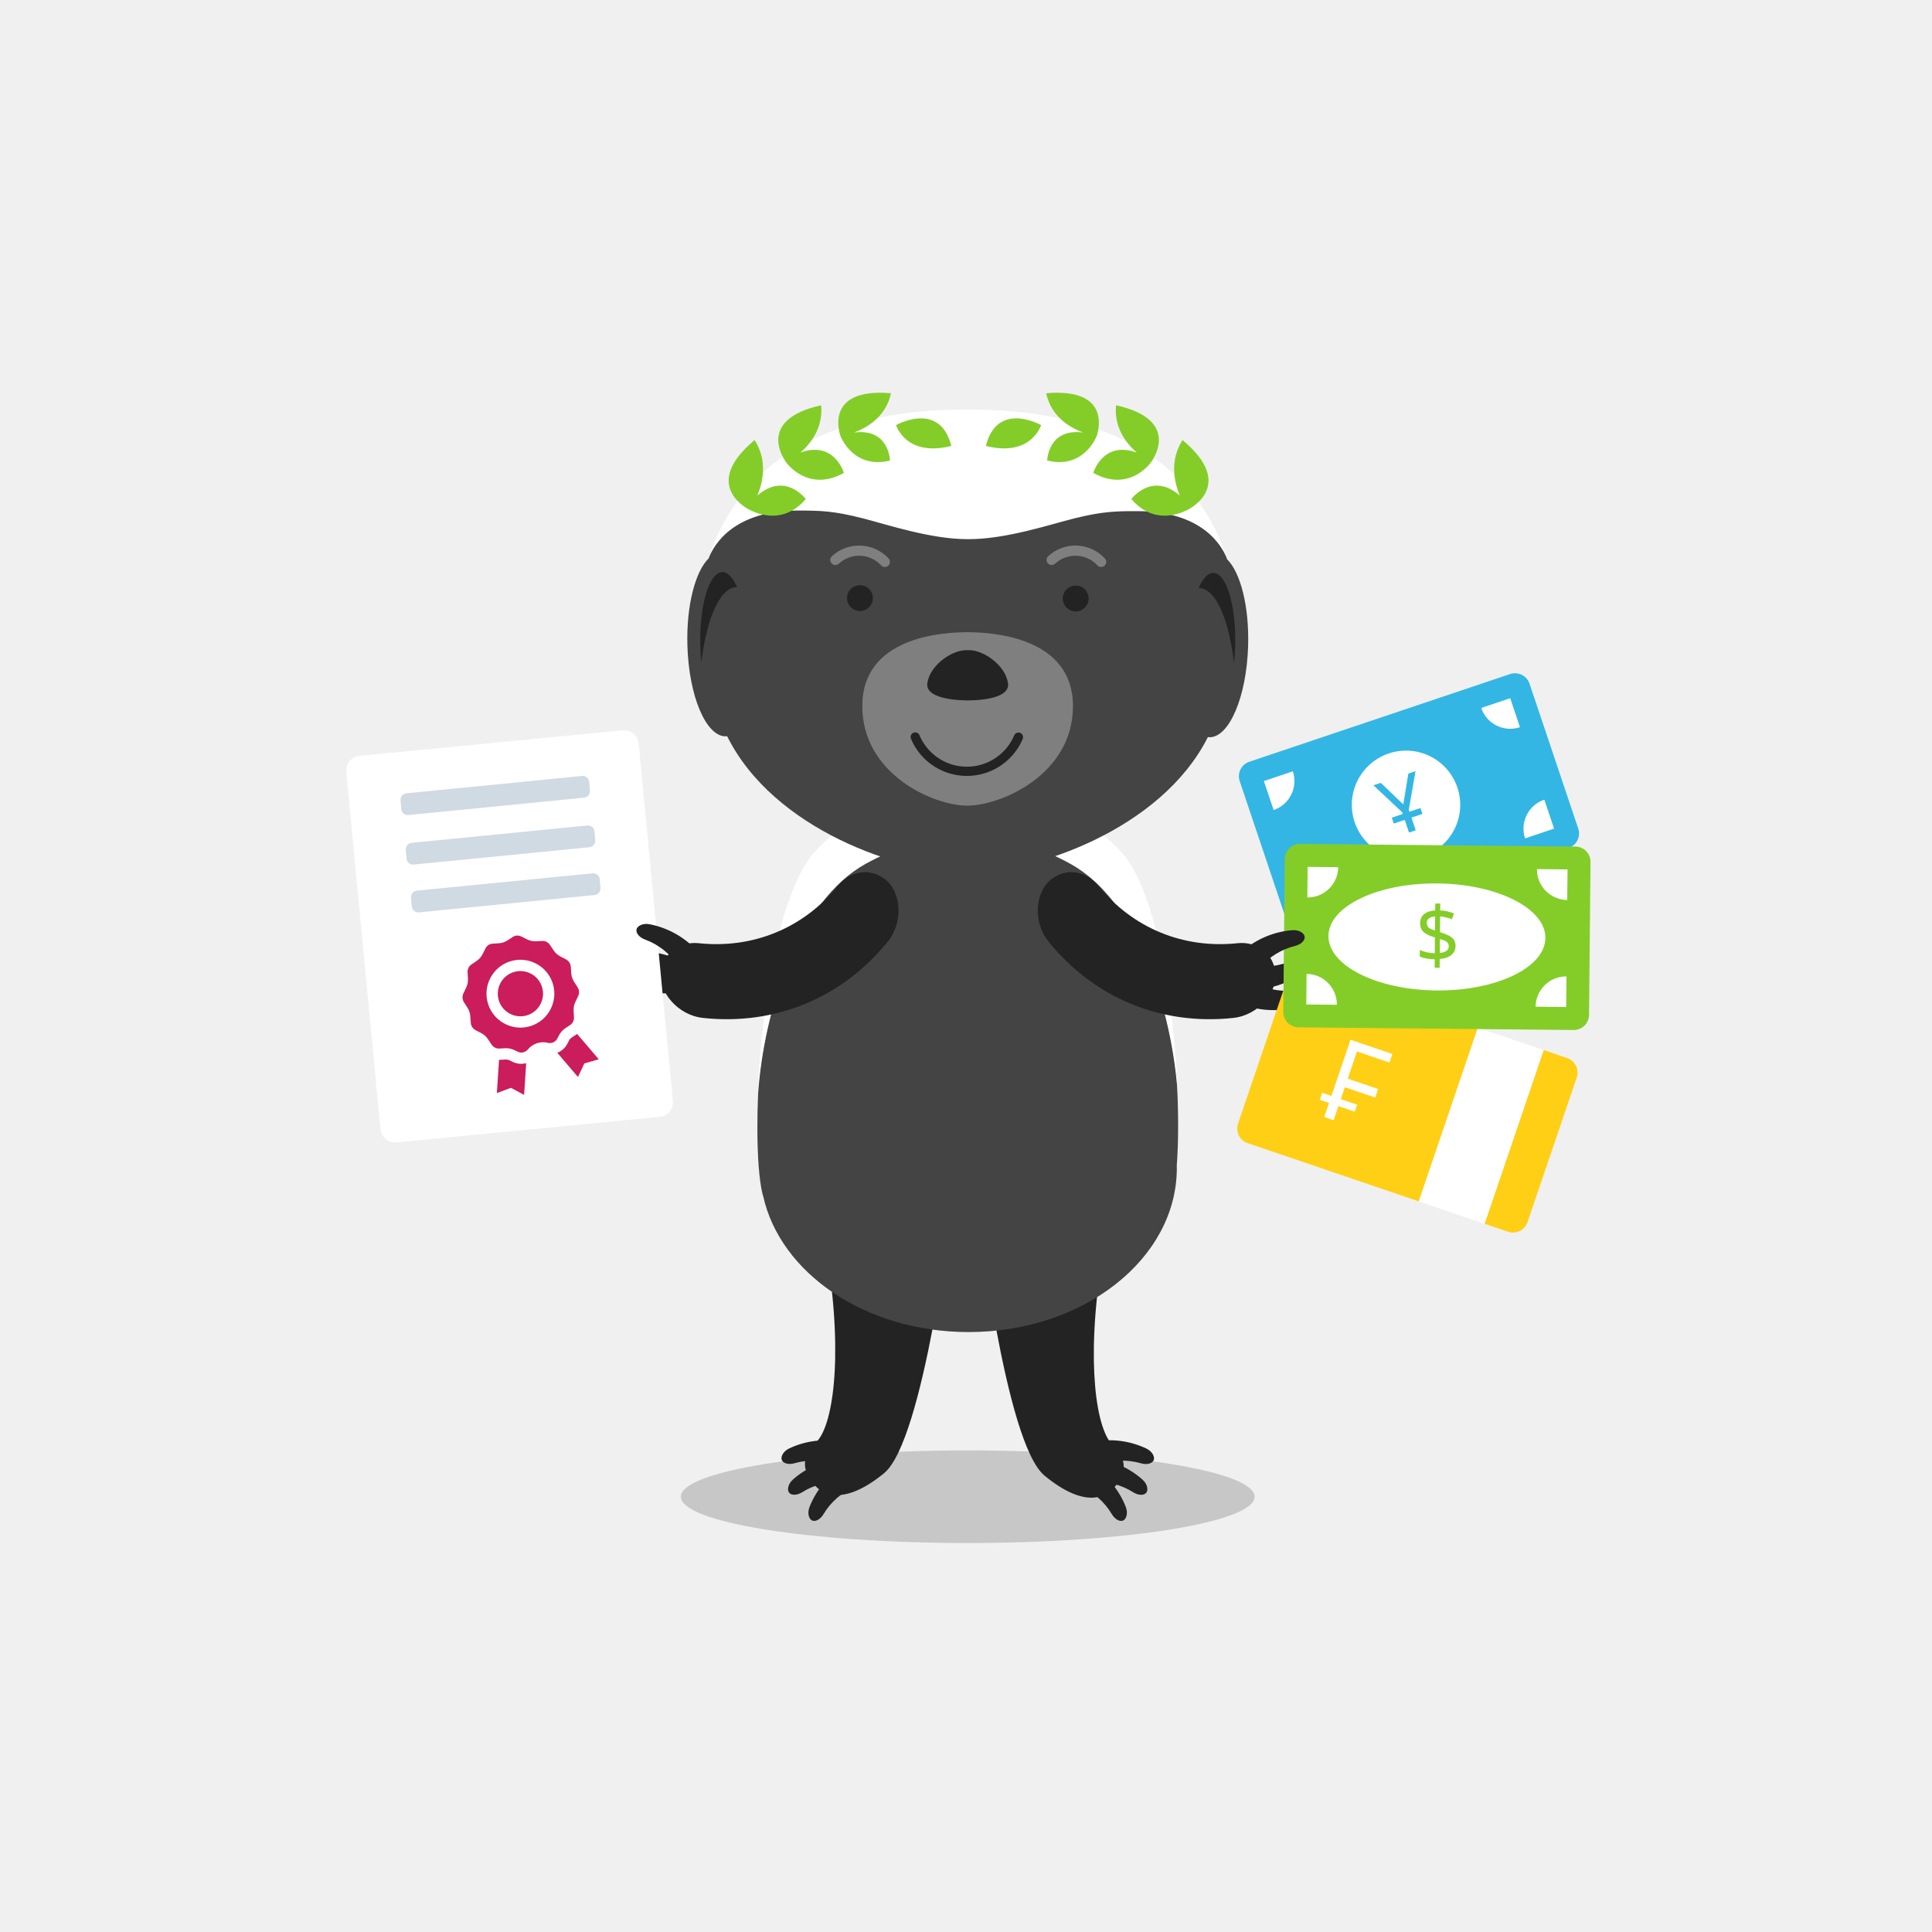
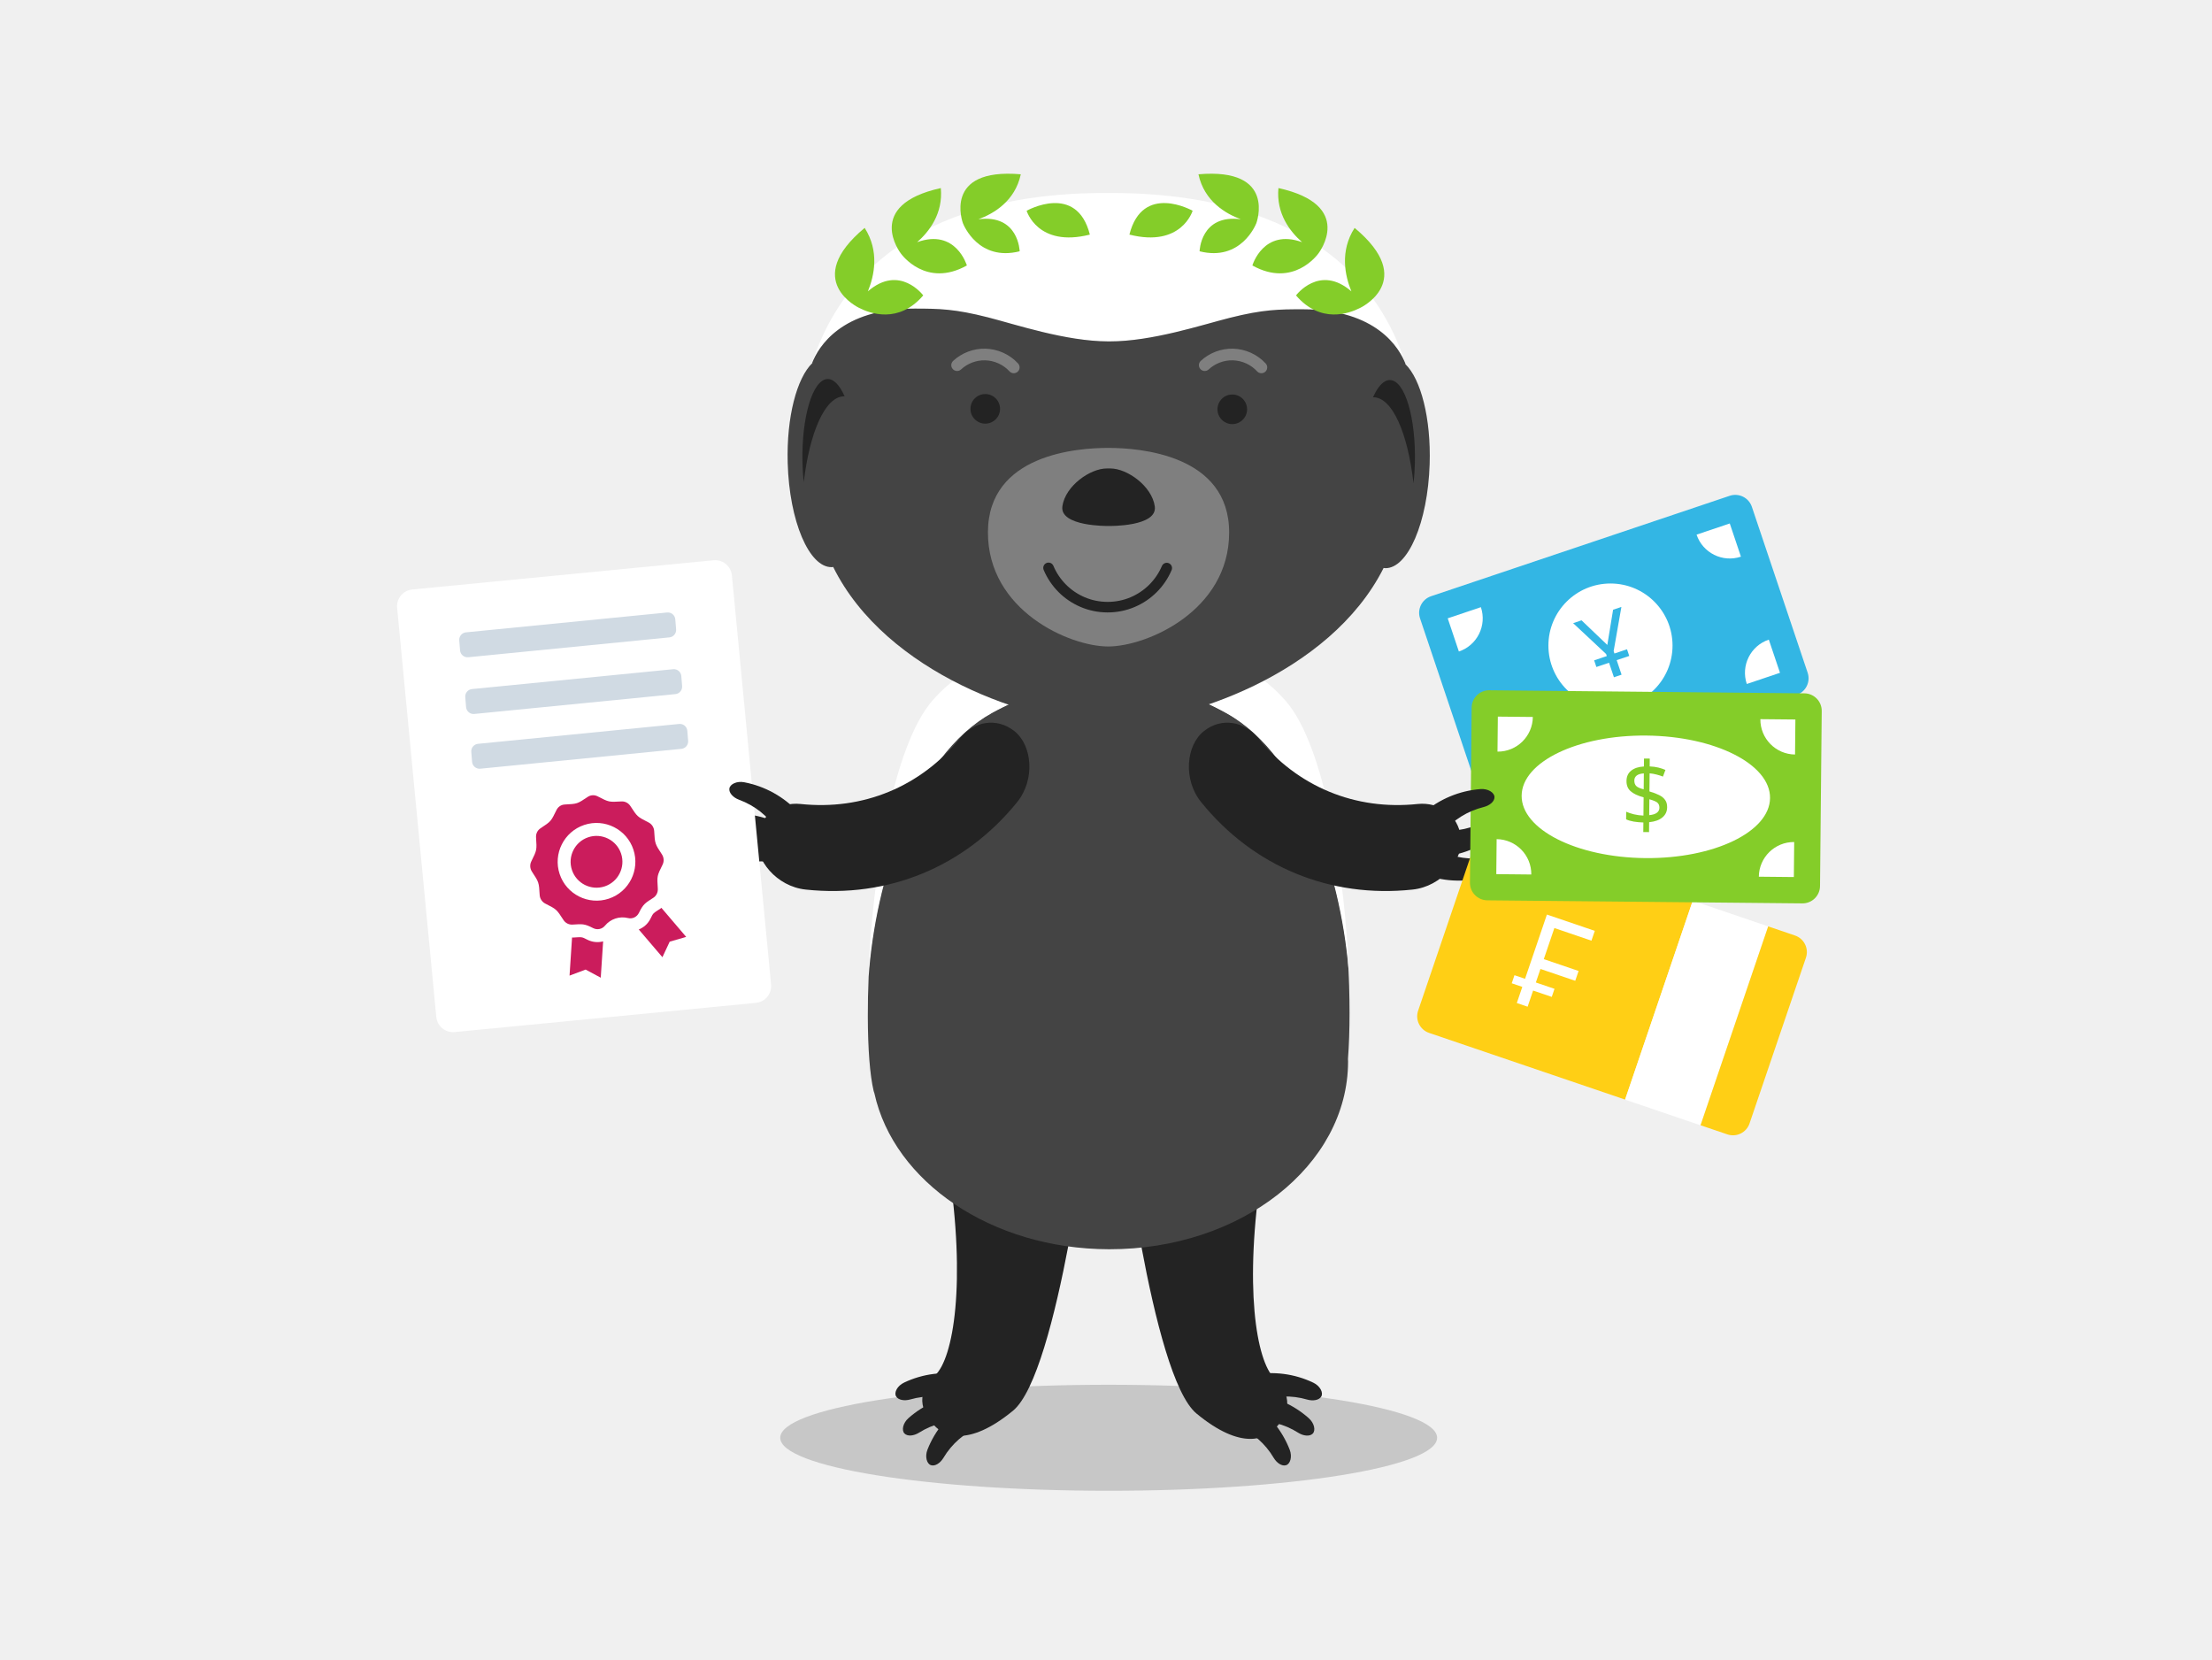
- <svg xmlns="http://www.w3.org/2000/svg" version="1.1" id="Layer_1" x="0px" y="0px" width="375px" height="375px" viewBox="0 0 375 375" enable-background="new 0 0 375 375" xml:space="preserve">
-   <ellipse opacity="0.2" fill="#232323" enable-background="new    " cx="187.84" cy="290.512" rx="55.682" ry="8.988" />
+ <svg xmlns="http://www.w3.org/2000/svg" version="1.1" id="Layer_1" x="0px" y="0px" width="300px" height="225px" viewBox="37.5 75 300 225" enable-background="new 37.5 75 300 225" xml:space="preserve">
+   <ellipse opacity="0.2" fill="#232323" enable-background="new    " cx="187.863" cy="269.982" rx="44.546" ry="7.19" />
  <g>
    <g>
-       <path fill="#232323" d="M189.625,233.193c0.201,1.603,5.416,46.858,13.111,53.219c7.697,6.354,11.747,4.227,13.319,2.543    c1.644-1.76,3.719-4.932-0.111-8.518c-3.08-2.885-5.228-15.636-2.11-35.524L189.625,233.193z" />
+       <path fill="#232323" d="M189.292,224.128c0.16,1.282,4.332,37.485,10.488,42.575c6.158,5.082,9.397,3.381,10.655,2.034    c1.315-1.408,2.975-3.945-0.089-6.814c-2.465-2.309-4.183-12.509-1.688-28.419L189.292,224.128z" />
      <g>
-         <path fill="#232323" d="M221.497,284.037c0.965,0.275,2.031,0.115,2.395-0.537c0.36-0.65-0.213-1.782-1.373-2.333     c-3.141-1.503-6.744-1.992-10.285-1.313c-1.317,0.258-1.854,1.635-1.255,2.859c0.605,1.234,1.71,1.878,2.564,1.567     C215.992,283.377,218.783,283.24,221.497,284.037z" />
-         <path fill="#232323" d="M219.978,289.662c0.853,0.535,1.922,0.677,2.45,0.148c0.53-0.524,0.288-1.771-0.672-2.623     c-2.601-2.312-5.925-3.783-9.517-4.113c-1.337-0.116-2.235,1.057-1.997,2.402c0.236,1.35,1.12,2.276,2.032,2.213     C214.874,287.5,217.591,288.145,219.978,289.662z" />
-         <path fill="#232323" d="M215.815,293.913c0.511,0.862,1.397,1.476,2.11,1.246c0.709-0.226,1.063-1.443,0.597-2.642     c-1.262-3.244-3.554-6.065-6.602-7.992c-1.135-0.719-2.47-0.082-2.87,1.227c-0.404,1.311-0.042,2.539,0.799,2.896     C212.253,289.665,214.379,291.477,215.815,293.913z" />
+         <path fill="#232323" d="M214.789,264.803c0.772,0.221,1.624,0.092,1.917-0.43c0.287-0.521-0.171-1.426-1.099-1.866     c-2.514-1.202-5.396-1.594-8.229-1.051c-1.054,0.206-1.483,1.309-1.005,2.287c0.484,0.987,1.369,1.503,2.052,1.253     C210.386,264.274,212.618,264.165,214.789,264.803z" />
+         <path fill="#232323" d="M213.574,269.303c0.683,0.428,1.538,0.541,1.96,0.119c0.424-0.42,0.23-1.418-0.538-2.099     c-2.081-1.851-4.739-3.026-7.614-3.291c-1.068-0.093-1.787,0.846-1.597,1.922c0.189,1.08,0.896,1.82,1.625,1.771     C209.491,267.573,211.664,268.089,213.574,269.303z" />
+         <path fill="#232323" d="M210.243,272.703c0.409,0.69,1.118,1.181,1.688,0.997c0.567-0.181,0.851-1.154,0.478-2.113     c-1.01-2.595-2.844-4.853-5.281-6.394c-0.908-0.575-1.977-0.065-2.297,0.981c-0.322,1.048-0.033,2.031,0.641,2.317     C207.394,269.305,209.095,270.754,210.243,272.703z" />
      </g>
    </g>
    <g>
-       <path fill="#232323" d="M184.911,232.773c-0.204,1.599-5.586,46.838-13.307,53.166c-7.719,6.326-11.763,4.185-13.326,2.496    c-1.634-1.769-3.701-4.945,0.143-8.518c3.091-2.873,5.285-15.617,2.242-35.518L184.911,232.773z" />
+       <path fill="#232323" d="M185.521,223.792c-0.163,1.278-4.469,37.47-10.646,42.532c-6.176,5.062-9.411,3.348-10.661,1.997    c-1.307-1.415-2.96-3.956,0.114-6.814c2.473-2.299,4.229-12.494,1.794-28.415L185.521,223.792z" />
      <g>
-         <path fill="#232323" d="M154.181,284.021c-0.965,0.273-2.031,0.107-2.391-0.545s0.218-1.781,1.381-2.328     c3.146-1.494,6.75-1.969,10.289-1.276c1.316,0.263,1.85,1.642,1.244,2.864c-0.608,1.231-1.715,1.871-2.569,1.558     C159.688,283.384,156.896,283.236,154.181,284.021z" />
-         <path fill="#232323" d="M155.679,289.652c-0.854,0.533-1.922,0.67-2.45,0.141c-0.528-0.525-0.282-1.773,0.68-2.621     c2.611-2.302,5.94-3.761,9.532-4.078c1.338-0.111,2.233,1.065,1.991,2.41c-0.246,1.348-1.131,2.271-2.042,2.206     C160.792,287.512,158.072,288.146,155.679,289.652z" />
-         <path fill="#232323" d="M159.827,293.918c-0.515,0.861-1.404,1.473-2.117,1.239c-0.708-0.229-1.058-1.448-0.586-2.644     c1.273-3.24,3.575-6.053,6.629-7.968c1.138-0.713,2.471-0.071,2.865,1.237c0.401,1.311,0.034,2.537-0.809,2.893     C163.404,289.686,161.273,291.488,159.827,293.918z" />
+         <path fill="#232323" d="M160.937,264.79c-0.772,0.218-1.625,0.085-1.913-0.436c-0.288-0.522,0.174-1.425,1.105-1.862     c2.517-1.195,5.4-1.575,8.231-1.021c1.053,0.21,1.48,1.313,0.996,2.291c-0.486,0.984-1.373,1.497-2.056,1.246     C165.342,264.28,163.108,264.162,160.937,264.79z" />
+         <path fill="#232323" d="M162.135,269.295c-0.683,0.427-1.538,0.536-1.96,0.112c-0.422-0.42-0.226-1.419,0.544-2.097     c2.089-1.842,4.752-3.009,7.625-3.263c1.07-0.089,1.787,0.853,1.593,1.929c-0.197,1.078-0.905,1.816-1.634,1.765     C166.225,267.582,164.049,268.09,162.135,269.295z" />
+         <path fill="#232323" d="M165.453,272.707c-0.412,0.689-1.123,1.179-1.693,0.992c-0.566-0.184-0.847-1.159-0.469-2.115     c1.018-2.592,2.86-4.843,5.303-6.375c0.911-0.57,1.977-0.057,2.292,0.99c0.321,1.048,0.027,2.028-0.647,2.313     C168.314,269.321,166.61,270.764,165.453,272.707z" />
      </g>
    </g>
  </g>
-   <path fill="#444444" d="M228.403,209.24c-1.668-15.608-8.146-34.655-20.477-41.533c-5.286-2.947-11.438-5.081-19.917-6.513  c-2.014,0.333-3.889,0.708-5.662,1.123c-0.308,0.072-0.606,0.147-0.906,0.223c-0.526,0.13-1.045,0.263-1.551,0.401  c-0.321,0.087-0.639,0.175-0.952,0.266c-0.51,0.146-1.008,0.299-1.499,0.455c-0.256,0.081-0.519,0.159-0.771,0.243  c-0.707,0.234-1.396,0.477-2.068,0.729c-0.197,0.074-0.386,0.153-0.58,0.229c-0.505,0.196-1.003,0.396-1.489,0.604  c-0.228,0.098-0.453,0.196-0.677,0.297c-0.464,0.205-0.92,0.417-1.369,0.634c-0.192,0.092-0.386,0.183-0.575,0.277  c-0.625,0.312-1.239,0.628-1.839,0.96c-13.228,7.315-19.803,28.6-20.925,44.704c-0.099,2.341-0.146,4.586-0.14,6.697  c0.008,5.448,0.343,9.974,0.992,12.71c0.03,0.127,0.086,0.25,0.124,0.375c3.289,14.98,19.835,26.396,39.787,26.432  c22.343,0.043,40.481-14.195,40.514-31.802c0-0.162-0.012-0.321-0.016-0.483C228.759,221.725,228.769,215.73,228.403,209.24z" />
-   <path fill="#FFFFFF" d="M217.823,165.569c-5.107-5.834-11.743-8.704-24.819-9.276c-0.205-0.01-0.418-0.016-0.628-0.023  c-0.657-0.025-1.327-0.047-2.019-0.062c-0.684-0.014-1.381-0.023-2.099-0.026c-0.083,0-0.157-0.004-0.241-0.004h-0.016  c-0.025,0-0.049,0-0.076,0c-0.015,0-0.028,0-0.043,0h-0.011c-0.047,0-0.092,0.002-0.141,0.002c-0.756,0-1.493,0.008-2.213,0.021  c-0.823,0.012-1.616,0.036-2.392,0.065c-0.075,0.003-0.154,0.004-0.229,0.008c-13.088,0.522-19.737,3.369-24.865,9.186  c-6.785,7.695-10.245,29.729-10.96,46.878c1.122-16.104,7.697-37.389,20.924-44.704c5.294-2.928,11.455-5.04,19.938-6.438  c8.48,1.432,14.629,3.564,19.916,6.513c13.2,7.363,19.695,28.673,20.759,44.779C227.957,195.336,224.578,173.289,217.823,165.569z" />
-   <path fill="#232323" d="M162.699,171.863c2.252-2.74,6.102-3.558,9.148-1.146c3.033,2.39,3.584,8.204,0.466,12.052  c-8.854,10.94-21.847,16.313-35.844,14.812c-4.921-0.523-8.643-5.029-8.18-8.858c0.458-3.861,3.761-6,7.291-5.652  C146.167,184.203,156,180.143,162.699,171.863z" />
-   <path fill="#232323" d="M123.016,187.868c-1.02-0.075-1.977-0.603-2.091-1.354c-0.115-0.75,0.831-1.622,2.131-1.741  c3.52-0.324,7.128,0.482,10.261,2.38c1.166,0.708,1.192,2.212,0.185,3.168c-1.008,0.959-2.289,1.187-2.998,0.584  C128.493,189.182,125.883,188.069,123.016,187.868z" />
-   <path fill="#232323" d="M123.854,193.855c-0.938,0.396-2.034,0.361-2.476-0.254c-0.444-0.612,0-1.82,1.103-2.519  c2.992-1.893,6.565-2.818,10.221-2.553c1.358,0.097,2.065,1.422,1.604,2.733c-0.458,1.314-1.498,2.098-2.399,1.883  C129.332,192.533,126.501,192.732,123.854,193.855z" />
-   <path fill="#232323" d="M213.138,171.863c-2.253-2.74-6.103-3.558-9.149-1.146c-3.033,2.39-3.583,8.204-0.465,12.052  c8.853,10.94,21.848,16.313,35.845,14.812c4.921-0.523,8.643-5.029,8.18-8.858c-0.458-3.861-3.761-6-7.291-5.652  C229.669,184.203,219.838,180.143,213.138,171.863z" />
-   <path fill="#232323" d="M252.017,192.115c1.012-0.174,2.067,0.107,2.363,0.81c0.291,0.693-0.415,1.778-1.646,2.2  c-3.338,1.172-7.029,1.268-10.531,0.186c-1.305-0.406-1.696-1.855-0.951-3.027c0.748-1.18,1.936-1.707,2.766-1.295  C246.385,192.169,249.188,192.617,252.017,192.115z" />
-   <path fill="#232323" d="M251.114,186.266c0.919-0.447,2.012-0.473,2.486,0.123c0.479,0.589,0.098,1.817-0.968,2.574  c-2.881,2.048-6.407,3.162-10.067,3.096c-1.364-0.027-2.144-1.314-1.752-2.647c0.392-1.335,1.385-2.175,2.299-2.011  C245.717,187.88,248.533,187.531,251.114,186.266z" />
-   <path fill="#FFFFFF" d="M187.772,104.653c-7.222-0.014-15.646-2.861-20.418-4.079c-5.595-1.425-8.251-1.472-12.379-1.479  c-12.493-0.023-16.344,6.521-17.399,9.192c8.243-25.309,34.312-28.814,49.713-28.787l1.27,0.003  c15.398,0.028,41.456,3.629,49.607,28.971c-1.043-2.676-4.873-9.234-17.366-9.26c-4.126-0.008-6.785,0.03-12.384,1.436  c-4.781,1.2-13.213,4.018-20.435,4.004H187.772z" />
-   <path fill="#444444" d="M238.122,108.496l0.043-0.021c-1.043-2.676-4.873-9.234-17.366-9.26c-4.126-0.008-6.786,0.03-12.385,1.436  c-4.779,1.2-13.211,4.018-20.435,4.004h-0.207c-7.222-0.014-15.646-2.861-20.418-4.079c-5.595-1.425-8.251-1.472-12.379-1.479  c-12.493-0.024-16.344,6.521-17.399,9.191l0.043,0.022c-2.647,2.527-4.416,9.18-4.196,16.955c0.274,9.857,3.633,17.767,7.5,17.66  c0.073-0.003,0.143-0.025,0.214-0.033c8.953,18.09,33.567,26.516,46.487,26.54c12.919,0.022,37.744-8.312,46.829-26.372  c0.081,0.009,0.159,0.037,0.241,0.039c3.861,0.118,7.252-7.777,7.562-17.634C242.503,117.69,240.761,111.035,238.122,108.496z" />
-   <path fill="#7F7F7F" d="M187.725,156.375c-6.528-0.012-20.381-6.086-20.354-19.368c0.024-13.279,15.316-14.306,20.464-14.296  c5.149,0.009,20.454,1.092,20.428,14.37C208.238,150.364,194.257,156.388,187.725,156.375z" />
-   <path fill="#232323" d="M188.141,126.196c2.838,0.006,7.027,2.975,7.517,6.431c0.485,3.456-7.721,3.318-7.721,3.318h-0.235  c0,0-8.207,0.108-7.708-3.348c0.5-3.452,4.7-6.406,7.54-6.4H188.141z" />
+   <path fill="#444444" d="M220.313,204.965c-1.334-12.486-6.517-27.724-16.381-33.226c-4.229-2.358-9.15-4.065-15.934-5.21  c-1.611,0.266-3.111,0.566-4.529,0.898c-0.247,0.058-0.485,0.117-0.725,0.178c-0.42,0.104-0.836,0.21-1.24,0.321  c-0.257,0.069-0.512,0.14-0.762,0.213c-0.408,0.117-0.807,0.239-1.199,0.364c-0.205,0.064-0.416,0.127-0.617,0.194  c-0.565,0.187-1.117,0.381-1.654,0.583c-0.158,0.059-0.309,0.123-0.464,0.184c-0.404,0.156-0.802,0.316-1.191,0.482  c-0.183,0.079-0.363,0.157-0.542,0.238c-0.371,0.164-0.736,0.333-1.095,0.507c-0.153,0.074-0.309,0.146-0.46,0.222  c-0.5,0.25-0.991,0.502-1.471,0.768c-10.583,5.853-15.842,22.88-16.74,35.764c-0.08,1.872-0.117,3.669-0.112,5.357  c0.007,4.358,0.274,7.979,0.794,10.168c0.023,0.102,0.068,0.2,0.099,0.3c2.631,11.984,15.868,21.117,31.83,21.146  c17.874,0.034,32.385-11.356,32.411-25.441c0-0.13-0.01-0.257-0.013-0.387C220.599,214.953,220.607,210.157,220.313,204.965z" />
+   <path fill="#FFFFFF" d="M211.851,170.028c-4.086-4.667-9.395-6.963-19.855-7.421c-0.164-0.008-0.335-0.013-0.503-0.019  c-0.525-0.02-1.062-0.037-1.614-0.049c-0.548-0.011-1.105-0.019-1.68-0.021c-0.066,0-0.125-0.003-0.192-0.003h-0.014  c-0.02,0-0.039,0-0.061,0c-0.012,0-0.022,0-0.035,0h-0.008c-0.038,0-0.074,0.001-0.113,0.001c-0.604,0-1.194,0.006-1.77,0.017  c-0.659,0.009-1.293,0.028-1.914,0.052c-0.061,0.002-0.123,0.003-0.184,0.006c-10.47,0.417-15.789,2.695-19.892,7.349  c-5.428,6.156-8.196,23.784-8.768,37.502c0.898-12.883,6.158-29.911,16.74-35.763c4.235-2.342,9.164-4.032,15.95-5.15  c6.784,1.146,11.704,2.851,15.933,5.21c10.56,5.891,15.756,22.938,16.606,35.823C219.957,193.842,217.254,176.204,211.851,170.028z" />
+   <path fill="#232323" d="M167.751,175.063c1.802-2.192,4.881-2.846,7.318-0.917c2.426,1.912,2.867,6.563,0.373,9.642  c-7.083,8.752-17.478,13.051-28.675,11.85c-3.937-0.418-6.914-4.023-6.544-7.087c0.367-3.088,3.009-4.799,5.833-4.521  C154.525,184.936,162.392,181.688,167.751,175.063z" />
+   <path fill="#232323" d="M136.004,187.868c-0.816-0.06-1.582-0.482-1.673-1.083c-0.092-0.6,0.665-1.297,1.705-1.393  c2.816-0.259,5.702,0.385,8.208,1.904c0.933,0.566,0.954,1.77,0.148,2.534c-0.806,0.768-1.831,0.95-2.398,0.468  C140.386,188.918,138.298,188.027,136.004,187.868z" />
+   <path fill="#232323" d="M136.675,192.657c-0.75,0.316-1.627,0.288-1.981-0.203c-0.355-0.489,0-1.456,0.882-2.016  c2.394-1.514,5.252-2.255,8.177-2.042c1.086,0.077,1.652,1.138,1.283,2.186c-0.367,1.052-1.199,1.679-1.919,1.507  C141.057,191.6,138.792,191.759,136.675,192.657z" />
+   <path fill="#232323" d="M208.103,175.063c-1.803-2.192-4.883-2.846-7.32-0.917c-2.426,1.912-2.865,6.563-0.372,9.642  c7.083,8.752,17.479,13.051,28.677,11.85c3.937-0.418,6.914-4.023,6.544-7.087c-0.366-3.088-3.009-4.799-5.833-4.521  C221.327,184.936,213.462,181.688,208.103,175.063z" />
+   <path fill="#232323" d="M239.206,191.266c0.809-0.14,1.652,0.086,1.89,0.647c0.232,0.555-0.332,1.423-1.316,1.76  c-2.671,0.938-5.624,1.015-8.425,0.148c-1.044-0.325-1.357-1.483-0.762-2.421c0.599-0.944,1.549-1.365,2.213-1.036  C234.699,191.309,236.941,191.667,239.206,191.266z" />
+   <path fill="#232323" d="M238.482,186.586c0.735-0.358,1.61-0.378,1.989,0.099c0.383,0.471,0.078,1.453-0.774,2.059  c-2.305,1.64-5.126,2.53-8.054,2.477c-1.091-0.021-1.715-1.051-1.402-2.117c0.314-1.067,1.109-1.74,1.84-1.609  C234.165,187.877,236.418,187.598,238.482,186.586z" />
+   <path fill="#FFFFFF" d="M187.809,121.295c-5.778-0.011-12.517-2.289-16.334-3.263c-4.476-1.141-6.601-1.178-9.903-1.184  c-9.995-0.018-13.076,5.217-13.919,7.354c6.594-20.247,27.45-23.051,39.771-23.029l1.016,0.002  c12.318,0.023,33.166,2.903,39.686,23.177c-0.834-2.141-3.898-7.387-13.893-7.408c-3.301-0.006-5.428,0.024-9.907,1.149  c-3.825,0.96-10.57,3.214-16.348,3.203L187.809,121.295L187.809,121.295z" />
+   <path fill="#444444" d="M228.089,124.37l0.035-0.017c-0.835-2.141-3.898-7.387-13.894-7.408c-3.301-0.006-5.428,0.024-9.907,1.149  c-3.824,0.96-10.569,3.214-16.349,3.203h-0.166c-5.778-0.011-12.517-2.289-16.334-3.263c-4.476-1.14-6.601-1.178-9.903-1.183  c-9.995-0.02-13.076,5.217-13.919,7.353l0.035,0.018c-2.118,2.021-3.533,7.344-3.357,13.564c0.219,7.886,2.906,14.214,6,14.128  c0.059-0.002,0.114-0.02,0.171-0.026c7.162,14.472,26.854,21.213,37.189,21.232c10.335,0.018,30.195-6.649,37.463-21.098  c0.064,0.007,0.126,0.03,0.192,0.031c3.089,0.094,5.801-6.221,6.05-14.107C231.594,131.725,230.201,126.401,228.089,124.37z" />
+   <path fill="#7F7F7F" d="M187.771,162.673c-5.223-0.01-16.305-4.869-16.283-15.494c0.02-10.623,12.253-11.445,16.371-11.437  c4.12,0.008,16.363,0.874,16.343,11.496C204.183,157.864,192.997,162.684,187.771,162.673z" />
+   <path fill="#232323" d="M188.104,138.53c2.27,0.005,5.621,2.38,6.014,5.145c0.388,2.765-6.177,2.654-6.177,2.654h-0.188  c0,0-6.566,0.086-6.167-2.678c0.4-2.762,3.76-5.125,6.032-5.121L188.104,138.53L188.104,138.53z" />
  <g>
-     <circle fill="#232323" cx="166.916" cy="116.091" r="2.508" />
-     <path fill="#232323" d="M211.303,116.172c-0.003,1.389-1.127,2.506-2.514,2.505c-1.382-0.003-2.504-1.127-2.504-2.513   c0.004-1.387,1.129-2.508,2.512-2.505C210.186,113.662,211.308,114.787,211.303,116.172z" />
+     <circle fill="#232323" cx="171.125" cy="130.446" r="2.007" />
+     <path fill="#232323" d="M206.634,130.511c-0.002,1.111-0.901,2.004-2.011,2.004c-1.105-0.002-2.003-0.902-2.003-2.01   c0.003-1.11,0.902-2.006,2.009-2.004C205.74,128.503,206.639,129.403,206.634,130.511z" />
  </g>
-   <path fill="#232323" d="M232.794,114.127c3.184,0.124,5.758,6.131,6.73,14.611c0.113-1.065,0.194-2.174,0.224-3.322  c0.208-7.749-1.671-14.107-4.188-14.206c-1.074-0.041-2.086,1.065-2.916,2.935C232.692,114.145,232.743,114.126,232.794,114.127z" />
-   <path fill="#232323" d="M142.926,113.962c-3.184,0.113-5.783,6.11-6.786,14.587c-0.11-1.065-0.186-2.176-0.212-3.325  c-0.177-7.748,1.725-14.102,4.243-14.189c1.069-0.036,2.082,1.074,2.905,2.946C143.025,113.981,142.978,113.962,142.926,113.962z" />
-   <path fill="none" stroke="#7F7F7F" stroke-width="1.974" stroke-linecap="round" stroke-miterlimit="10" d="M162.141,108.685  c0.649-0.602,1.405-1.063,2.219-1.37c0.814-0.308,1.686-0.458,2.567-0.435c0.884,0.021,1.776,0.218,2.633,0.604  c0.856,0.387,1.593,0.931,2.19,1.581" />
-   <path fill="none" stroke="#7F7F7F" stroke-width="1.974" stroke-linecap="round" stroke-miterlimit="10" d="M204.121,108.685  c0.648-0.602,1.404-1.063,2.217-1.37c0.814-0.308,1.688-0.458,2.569-0.435c0.882,0.021,1.776,0.218,2.633,0.604  c0.855,0.388,1.592,0.931,2.191,1.581" />
-   <path fill="none" stroke="#232323" stroke-width="1.789" stroke-linecap="round" stroke-miterlimit="10" d="M177.642,143.048  c0.546,1.301,1.343,2.476,2.323,3.462c0.981,0.987,2.156,1.782,3.455,2.337c1.296,0.553,2.728,0.859,4.23,0.861  c1.501,0.003,2.931-0.297,4.236-0.847c1.304-0.549,2.475-1.341,3.461-2.324c0.985-0.981,1.785-2.154,2.338-3.455" />
+   <path fill="#232323" d="M223.827,128.875c2.547,0.1,4.605,4.905,5.383,11.689c0.091-0.852,0.156-1.739,0.18-2.658  c0.167-6.199-1.336-11.285-3.35-11.365c-0.859-0.033-1.669,0.852-2.333,2.348C223.745,128.889,223.786,128.874,223.827,128.875z" />
+   <path fill="#232323" d="M151.932,128.743c-2.547,0.091-4.626,4.888-5.428,11.669c-0.088-0.852-0.149-1.741-0.17-2.66  c-0.142-6.198,1.38-11.282,3.395-11.351c0.855-0.029,1.666,0.859,2.324,2.356C152.012,128.758,151.974,128.743,151.932,128.743z" />
+   <path fill="none" stroke="#7F7F7F" stroke-width="1.579" stroke-linecap="round" stroke-miterlimit="10" d="M167.305,124.521  c0.519-0.481,1.124-0.85,1.775-1.096c0.651-0.247,1.349-0.367,2.053-0.348c0.708,0.017,1.421,0.174,2.107,0.483  c0.685,0.31,1.274,0.745,1.752,1.265" />
+   <path fill="none" stroke="#7F7F7F" stroke-width="1.579" stroke-linecap="round" stroke-miterlimit="10" d="M200.889,124.521  c0.519-0.481,1.123-0.85,1.773-1.096c0.651-0.247,1.35-0.367,2.056-0.348c0.705,0.017,1.421,0.174,2.105,0.483  c0.684,0.311,1.273,0.745,1.753,1.265" />
+   <path fill="none" stroke="#232323" stroke-width="1.431" stroke-linecap="round" stroke-miterlimit="10" d="M179.705,152.011  c0.437,1.041,1.074,1.981,1.858,2.77c0.785,0.79,1.725,1.426,2.764,1.87c1.037,0.442,2.182,0.687,3.384,0.688  c1.201,0.002,2.345-0.237,3.389-0.678c1.043-0.439,1.98-1.073,2.77-1.859c0.787-0.785,1.427-1.724,1.87-2.764" />
  <g>
-     <path fill="#FFFFFF" d="M120.851,141.757l-51.078,4.957c-1.568,0.152-2.715,1.547-2.563,3.113l6.641,69.35   c0.152,1.566,1.546,2.714,3.114,2.562l51.078-4.956c1.566-0.152,2.714-1.546,2.562-3.112l-6.641-69.351   C123.812,142.753,122.417,141.605,120.851,141.757z" />
+     <path fill="#FFFFFF" d="M134.272,150.979l-40.862,3.966c-1.254,0.122-2.172,1.237-2.05,2.49l5.312,55.479   c0.122,1.254,1.237,2.172,2.491,2.051L140.026,211c1.253-0.122,2.171-1.238,2.05-2.49l-5.313-55.481   C136.641,151.775,135.525,150.857,134.272,150.979z" />
  </g>
  <g>
    <g>
-       <path fill="#D0DAE3" d="M112.981,150.612l-34.096,3.366c-0.698,0.068-1.209,0.689-1.142,1.387l0.139,1.692    c0.067,0.697,0.688,1.208,1.386,1.141l34.096-3.366c0.697-0.068,1.208-0.688,1.141-1.386l-0.139-1.692    C114.3,151.055,113.679,150.544,112.981,150.612z" />
+       <path fill="#D0DAE3" d="M127.977,158.062l-27.277,2.693c-0.559,0.054-0.967,0.551-0.914,1.11l0.111,1.354    c0.054,0.558,0.551,0.966,1.109,0.913l27.276-2.693c0.558-0.054,0.966-0.55,0.913-1.109l-0.111-1.354    C129.031,158.417,128.535,158.008,127.977,158.062z" />
    </g>
    <g>
-       <path fill="#D0DAE3" d="M114.001,160.227l-34.096,3.366c-0.698,0.067-1.209,0.688-1.141,1.386l0.139,1.693    c0.068,0.697,0.688,1.208,1.386,1.141l34.096-3.366c0.698-0.068,1.208-0.688,1.141-1.386l-0.139-1.693    C115.32,160.67,114.699,160.159,114.001,160.227z" />
+       <path fill="#D0DAE3" d="M128.792,165.755l-27.277,2.692c-0.558,0.054-0.967,0.551-0.913,1.109l0.111,1.354    c0.055,0.558,0.55,0.966,1.109,0.913l27.277-2.692c0.559-0.055,0.966-0.551,0.913-1.109l-0.111-1.354    C129.848,166.109,129.351,165.7,128.792,165.755z" />
    </g>
    <g>
-       <path fill="#D0DAE3" d="M115.021,169.508l-34.096,3.366c-0.698,0.068-1.209,0.688-1.142,1.386l0.139,1.692    c0.067,0.698,0.688,1.208,1.386,1.141l34.096-3.366c0.697-0.068,1.208-0.688,1.141-1.386l-0.139-1.692    C116.339,169.951,115.719,169.44,115.021,169.508z" />
+       <path fill="#D0DAE3" d="M129.608,173.179l-27.277,2.693c-0.558,0.055-0.967,0.551-0.913,1.109l0.111,1.354    c0.053,0.558,0.55,0.966,1.109,0.912l27.276-2.692c0.558-0.054,0.966-0.55,0.913-1.109l-0.111-1.354    C130.663,173.534,130.167,173.125,129.608,173.179z" />
    </g>
  </g>
-   <path fill="#232323" d="M125.172,182.354c-0.961-0.358-1.733-1.131-1.637-1.888c0.097-0.745,1.251-1.328,2.53-1.074  c3.475,0.663,6.715,2.435,9.2,5.127c0.924,1.006,0.533,2.457-0.699,3.096c-1.239,0.645-2.531,0.504-3.042-0.269  C130.069,185.136,127.871,183.341,125.172,182.354z" />
+   <path fill="#232323" d="M137.729,183.456c-0.769-0.286-1.386-0.904-1.309-1.51c0.077-0.596,1-1.062,2.023-0.859  c2.78,0.53,5.372,1.948,7.36,4.102c0.739,0.805,0.426,1.965-0.56,2.477c-0.991,0.516-2.024,0.403-2.434-0.215  C141.646,185.682,139.889,184.246,137.729,183.456z" />
  <g>
    <g>
      <g>
        <g>
-           <path fill="#FFCF15" d="M253.623,188.165c-1.55-0.527-3.236,0.303-3.765,1.854l-9.558,28.094      c-0.527,1.55,0.304,3.237,1.854,3.765l33.231,11.306l11.469-33.713L253.623,188.165z" />
+           <path fill="#FFCF15" d="M240.49,188.105c-1.24-0.422-2.589,0.242-3.013,1.483l-7.646,22.475      c-0.421,1.24,0.243,2.589,1.484,3.012l26.584,9.045l9.175-26.971L240.49,188.105z" />
        </g>
        <g>
          <g>
-             <rect x="269.711" y="211.747" transform="matrix(0.3221 -0.9467 0.9467 0.3221 -11.9426 420.3285)" fill="#FFFFFF" width="35.61" height="13.511" />
+             <rect x="253.365" y="206.982" transform="matrix(-0.3221 0.9467 -0.9467 -0.3221 554.8708 27.4441)" fill="#FFFFFF" width="28.489" height="10.809" />
          </g>
          <g>
-             <path fill="#FFCF15" d="M296.486,237.229l9.559-28.094c0.527-1.551-0.303-3.237-1.853-3.766l-4.546-1.546l-11.469,33.712       l4.544,1.546C294.273,239.609,295.959,238.778,296.486,237.229z" />
+             <path fill="#FFCF15" d="M274.78,227.355l7.647-22.475c0.422-1.24-0.242-2.589-1.483-3.013l-3.636-1.236l-9.176,26.97       l3.636,1.236C273.011,229.261,274.358,228.595,274.78,227.355z" />
          </g>
        </g>
      </g>
-       <rect x="245.67" y="201.513" transform="matrix(0.9467 0.3221 -0.3221 0.9467 82.3668 -73.3224)" fill="none" width="34.198" height="21.49" />
-       <text transform="matrix(0.9467 0.3221 -0.3221 0.9467 254.2959 215.8828)" fill="#FFFFFF" font-family="'DMSans-Bold'" font-size="22.19">₣</text>
+       <rect x="234.122" y="198.785" transform="matrix(-0.9467 -0.3221 0.3221 -0.9467 415.5923 483.5302)" fill="none" width="27.358" height="17.192" />
+       <text transform="matrix(0.9467 0.3221 -0.3221 0.9467 241.0273 210.2793)" fill="#FFFFFF" font-family="'DMSans-Bold'" font-size="17.752">₣</text>
    </g>
    <g>
      <g>
        <g>
          <g>
-             <path fill="#33B6E4" d="M293.121,130.83l-50.63,17.025c-1.552,0.522-2.388,2.206-1.866,3.759l9.459,28.127       c0.521,1.552,2.206,2.388,3.759,1.866l50.627-17.025c1.554-0.522,2.389-2.205,1.867-3.758l-9.458-28.127       C296.356,131.145,294.673,130.308,293.121,130.83z" />
+             <path fill="#33B6E4" d="M272.089,142.237l-40.504,13.62c-1.242,0.417-1.91,1.765-1.493,3.007l7.567,22.502       c0.417,1.241,1.765,1.91,3.007,1.492l40.502-13.62c1.243-0.417,1.911-1.764,1.493-3.006l-7.566-22.501       C274.676,142.489,273.33,141.819,272.089,142.237z" />
          </g>
-           <path fill="#FFFFFF" d="M253.83,176.915l-1.892-5.625c3.107-1.045,6.472,0.626,7.516,3.734L253.83,176.915z" />
-           <path fill="#FFFFFF" d="M247.209,157.227l-1.891-5.626l5.624-1.891C251.987,152.817,250.316,156.182,247.209,157.227z" />
-           <path fill="#FFFFFF" d="M301.646,160.836l-5.627,1.893c-1.045-3.108,0.626-6.472,3.735-7.518L301.646,160.836z" />
-           <path fill="#FFFFFF" d="M295.026,141.147c-3.11,1.045-6.475-0.626-7.521-3.733l5.629-1.893L295.026,141.147z" />
+           <path fill="#FFFFFF" d="M240.655,179.105l-1.514-4.5c2.486-0.836,5.178,0.501,6.014,2.987L240.655,179.105z" />
+           <path fill="#FFFFFF" d="M235.358,163.354l-1.512-4.5l4.498-1.513C239.181,159.827,237.845,162.519,235.358,163.354z" />
+           <path fill="#FFFFFF" d="M278.909,166.242l-4.502,1.515c-0.836-2.486,0.5-5.178,2.987-6.015L278.909,166.242z" />
+           <path fill="#FFFFFF" d="M273.612,150.491c-2.488,0.836-5.18-0.501-6.017-2.986l4.503-1.515L273.612,150.491z" />
        </g>
      </g>
-       <circle fill="#FFFFFF" cx="272.908" cy="156.218" r="10.521" />
-       <rect x="252.264" y="149.726" transform="matrix(0.9478 -0.3187 0.3187 0.9478 -35.5909 95.3094)" fill="none" width="42.31" height="13.351" />
-       <text transform="matrix(0.9478 -0.3187 0.3187 0.9478 270.0508 162.7485)" fill="#33B6E4" font-family="'DMSans-Bold'" font-size="15.255">Ұ</text>
+       <circle fill="#FFFFFF" cx="255.918" cy="162.548" r="8.417" />
+       <rect x="239.388" y="157.36" transform="matrix(-0.9479 0.3187 -0.3187 -0.9479 551.1124 235.2242)" fill="none" width="33.847" height="10.68" />
+       <text transform="matrix(0.9478 -0.3187 0.3187 0.9478 253.6328 167.772)" fill="#33B6E4" font-family="'DMSans-Bold'" font-size="12.204">Ұ</text>
    </g>
    <g>
      <g>
        <g>
-           <path fill="#84CD29" d="M305.783,164.316l-53.413-0.52c-1.637-0.016-2.979,1.301-2.996,2.939l-0.288,29.673      c-0.016,1.638,1.302,2.979,2.939,2.996l53.41,0.519c1.639,0.017,2.98-1.3,2.996-2.938l0.289-29.674      C308.736,165.674,307.42,164.332,305.783,164.316z" />
+           <path fill="#84CD29" d="M282.218,169.026l-42.73-0.416c-1.31-0.013-2.383,1.041-2.396,2.351l-0.23,23.738      c-0.013,1.311,1.042,2.383,2.352,2.397l42.729,0.415c1.311,0.013,2.383-1.04,2.396-2.352l0.231-23.738      C284.581,170.112,283.527,169.039,282.218,169.026z" />
        </g>
-         <path fill="#FFFFFF" d="M253.552,194.968l0.058-5.934c3.278,0.032,5.908,2.714,5.876,5.991L253.552,194.968z" />
-         <path fill="#FFFFFF" d="M253.754,174.197l0.058-5.935l5.934,0.058C259.714,171.599,257.031,174.229,253.754,174.197z" />
-         <path fill="#FFFFFF" d="M303.997,195.459l-5.937-0.058c0.032-3.278,2.714-5.909,5.994-5.877L303.997,195.459z" />
-         <path fill="#FFFFFF" d="M304.199,174.688c-3.28-0.032-5.911-2.714-5.879-5.993l5.938,0.058L304.199,174.688z" />
-         <path fill="#FFFFFF" d="M278.801,192.246c-11.627-0.113-21.009-4.855-20.952-10.59c0.056-5.735,9.527-10.294,21.154-10.181     c11.631,0.113,21.013,4.855,20.957,10.591C299.905,187.802,290.429,192.359,278.801,192.246z" />
+         <path fill="#FFFFFF" d="M240.433,193.547l0.047-4.746c2.623,0.025,4.727,2.171,4.701,4.793L240.433,193.547z" />
+         <path fill="#FFFFFF" d="M240.595,176.931l0.047-4.748l4.747,0.046C245.362,174.853,243.217,176.956,240.595,176.931z" />
+         <path fill="#FFFFFF" d="M280.789,193.94l-4.749-0.047c0.025-2.622,2.17-4.727,4.795-4.702L280.789,193.94z" />
+         <path fill="#FFFFFF" d="M280.951,177.323c-2.624-0.025-4.729-2.171-4.703-4.794l4.75,0.046L280.951,177.323z" />
+         <path fill="#FFFFFF" d="M260.632,191.37c-9.301-0.091-16.807-3.884-16.761-8.472c0.044-4.588,7.621-8.235,16.923-8.145     c9.305,0.09,16.811,3.884,16.766,8.473C277.515,187.814,269.936,191.461,260.632,191.37z" />
      </g>
-       <rect x="257.63" y="175.338" transform="matrix(1 0.0097 -0.0097 1 1.7818 -2.7004)" fill="none" width="42.311" height="13.351" />
-       <text transform="matrix(0.9999 0.0097 -0.0097 0.9999 274.6113 186.9136)" fill="#84CD29" font-family="'DMSans-Bold'" font-size="15.255">$</text>
+       <rect x="243.709" y="177.846" transform="matrix(-1 -0.0097 0.0097 -1 519.4786 368.8919)" fill="none" width="33.849" height="10.681" />
+       <text transform="matrix(1 0.0097 -0.0097 1 257.2812 187.1045)" fill="#84CD29" font-family="'DMSans-Bold'" font-size="12.204">$</text>
    </g>
  </g>
-   <path fill="#232323" d="M251.418,183.589c0.987-0.244,1.846-0.93,1.829-1.687c-0.013-0.756-1.09-1.458-2.394-1.354  c-3.529,0.277-6.943,1.677-9.713,4.082c-1.028,0.891-0.8,2.375,0.354,3.149c1.156,0.779,2.457,0.781,3.051,0.07  C246.24,185.813,248.625,184.276,251.418,183.589z" />
+   <path fill="#232323" d="M238.726,184.444c0.789-0.195,1.477-0.744,1.464-1.35c-0.011-0.605-0.872-1.167-1.915-1.083  c-2.823,0.222-5.555,1.342-7.771,3.266c-0.823,0.713-0.641,1.9,0.283,2.519c0.925,0.624,1.966,0.626,2.44,0.057  C234.584,186.224,236.491,184.994,238.726,184.444z" />
  <g>
-     <path fill="#FFFFFF" d="M114.188,194.313c0.606-1.236,0.512-2.725-0.244-3.886c-0.939-1.438-0.858-1.193-0.966-2.91   c-0.088-1.382-0.903-2.63-2.128-3.259c-1.527-0.774-1.331-0.621-2.261-2.04c-0.76-1.167-2.085-1.844-3.458-1.769   c-1.654,0.092-1.442,0.148-2.938-0.631c-1.238-0.631-2.721-0.548-3.871,0.214c-1.39,0.932-1.171,0.852-2.831,0.939   c-1.368,0.07-2.614,0.897-3.228,2.146c-0.745,1.524-0.584,1.334-1.977,2.26c-1.147,0.761-1.805,2.096-1.717,3.485   c0.105,1.703,0.166,1.453-0.592,2.988c-0.606,1.236-0.512,2.725,0.244,3.886c0.939,1.436,0.857,1.191,0.966,2.91   c0.088,1.382,0.903,2.63,2.128,3.259c1.528,0.774,1.332,0.621,2.261,2.04c0.296,0.454,0.695,0.808,1.132,1.098l-0.569,8.675   c-0.052,0.781,0.705,1.359,1.439,1.115c0.036-0.012-0.187,0.071,3.428-1.284l3.188,1.709c0.283,0.152,0.592,0.165,0.862,0.076   c0.402-0.134,0.72-0.495,0.752-0.971l0.626-9.536c0.282-0.215,0.628-0.33,0.984-0.326l6.204,7.269   c0.31,0.362,0.781,0.461,1.183,0.327c0.271-0.09,0.51-0.284,0.646-0.575l1.533-3.276c3.708-1.075,3.48-1.009,3.516-1.021   c0.735-0.244,0.996-1.16,0.487-1.755l-5.644-6.612c0.177-0.493,0.285-1.016,0.251-1.556   C113.49,195.599,113.43,195.848,114.188,194.313L114.188,194.313z" />
-     <path fill="#CB1C5C" d="M101.73,212.519c-1.987-1.065-1.457-0.781-2.562-1.374c-1.176,0.441-0.607,0.228-2.727,1.022l0.424-6.466   c0.057,0.001,0.112,0.018,0.17,0.015c1.551-0.091,1.432-0.143,2.401,0.354c0.866,0.445,1.821,0.521,2.698,0.297L101.73,212.519z" />
-     <path fill="#CB1C5C" d="M116.214,205.603c-2.17,0.63-1.591,0.462-2.796,0.812c-0.531,1.136-0.277,0.591-1.232,2.633l-4.01-4.698   c0.84-0.344,1.562-0.968,1.992-1.843c0.492-1.003,0.419-0.876,1.713-1.719c0.048-0.032,0.082-0.078,0.128-0.112L116.214,205.603   L116.214,205.603z" />
-     <path fill="#CB1C5C" d="M111.405,197.44c0.039,0.607-0.244,1.189-0.741,1.519c-1.403,0.918-1.709,1.034-2.466,2.581   c-0.346,0.7-1.107,1.062-1.862,0.869c-1.428-0.353-2.954,0.153-3.886,1.292c-0.489,0.598-1.317,0.771-2.014,0.414   c-1.514-0.776-1.828-0.691-3.52-0.593c-0.595,0.033-1.17-0.265-1.502-0.775c-1.187-1.82-1.143-1.803-3.098-2.794   c-0.54-0.277-0.899-0.83-0.938-1.445c-0.128-2.16-0.125-2.162-1.317-3.97c-0.336-0.517-0.378-1.175-0.112-1.719   c0.969-1.963,0.952-1.911,0.812-4.095c-0.039-0.607,0.245-1.189,0.741-1.518c1.823-1.213,1.764-1.149,2.733-3.121   c0.224-0.458,0.706-0.882,1.377-0.92c2.165-0.113,2.125-0.099,3.925-1.303c0.484-0.325,1.123-0.359,1.655-0.089   c1.946,1.007,1.91,0.988,4.06,0.869c0.592-0.033,1.168,0.265,1.5,0.775c1.187,1.82,1.143,1.803,3.099,2.794   c0.539,0.277,0.899,0.831,0.938,1.446c0.126,2.164,0.129,2.165,1.317,3.969c0.336,0.517,0.379,1.176,0.113,1.72   C111.249,195.309,111.265,195.257,111.405,197.44L111.405,197.44z" />
-     <path fill="#FFFFFF" d="M98.938,186.624c-3.447,1.144-5.32,4.88-4.176,8.326c1.145,3.447,4.88,5.32,8.327,4.177   c3.447-1.145,5.32-4.88,4.176-8.327C106.121,187.353,102.386,185.479,98.938,186.624z M102.396,197.043   c-2.298,0.763-4.788-0.486-5.551-2.784s0.486-4.788,2.784-5.552c2.298-0.762,4.788,0.486,5.551,2.784   C105.944,193.79,104.694,196.279,102.396,197.043z" />
+     <path fill="#FFFFFF" d="M128.942,193.023c0.485-0.988,0.41-2.18-0.195-3.109c-0.751-1.149-0.686-0.953-0.772-2.327   c-0.07-1.106-0.722-2.104-1.703-2.607c-1.221-0.619-1.064-0.497-1.809-1.632c-0.608-0.934-1.668-1.475-2.767-1.415   c-1.323,0.073-1.153,0.118-2.351-0.505c-0.99-0.504-2.176-0.438-3.097,0.171c-1.112,0.746-0.937,0.682-2.265,0.751   c-1.094,0.056-2.091,0.717-2.582,1.717c-0.596,1.219-0.467,1.067-1.582,1.808c-0.918,0.609-1.444,1.677-1.374,2.788   c0.084,1.362,0.133,1.162-0.474,2.391c-0.484,0.989-0.41,2.181,0.195,3.109c0.751,1.148,0.686,0.952,0.773,2.328   c0.07,1.104,0.722,2.104,1.702,2.607c1.222,0.619,1.065,0.496,1.809,1.632c0.237,0.362,0.556,0.646,0.905,0.878l-0.455,6.939   c-0.042,0.625,0.564,1.088,1.151,0.893c0.028-0.01-0.15,0.057,2.742-1.027l2.55,1.367c0.227,0.122,0.474,0.132,0.69,0.061   c0.321-0.106,0.576-0.396,0.602-0.776l0.5-7.629c0.226-0.172,0.502-0.264,0.787-0.261l4.963,5.814   c0.248,0.29,0.625,0.369,0.947,0.263c0.217-0.072,0.408-0.228,0.517-0.461l1.226-2.62c2.966-0.86,2.784-0.808,2.813-0.817   c0.588-0.195,0.797-0.928,0.39-1.403l-4.516-5.29c0.142-0.394,0.229-0.812,0.201-1.244   C128.384,194.053,128.336,194.251,128.942,193.023L128.942,193.023z" />
+     <path fill="#CB1C5C" d="M118.976,207.589c-1.589-0.853-1.166-0.625-2.05-1.101c-0.94,0.354-0.485,0.184-2.182,0.818l0.34-5.173   c0.045,0.001,0.089,0.015,0.136,0.012c1.241-0.072,1.146-0.114,1.921,0.284c0.693,0.355,1.457,0.416,2.158,0.237L118.976,207.589z" />
+     <path fill="#CB1C5C" d="M130.562,202.056c-1.736,0.503-1.272,0.369-2.236,0.649c-0.425,0.908-0.222,0.473-0.986,2.106l-3.208-3.759   c0.672-0.275,1.25-0.774,1.594-1.475c0.394-0.802,0.335-0.7,1.37-1.375c0.039-0.025,0.066-0.062,0.103-0.09L130.562,202.056   L130.562,202.056z" />
+     <path fill="#CB1C5C" d="M126.715,195.524c0.031,0.486-0.195,0.952-0.592,1.216c-1.123,0.734-1.367,0.827-1.973,2.064   c-0.277,0.561-0.886,0.85-1.49,0.695c-1.142-0.281-2.363,0.123-3.108,1.034c-0.392,0.478-1.054,0.617-1.611,0.331   c-1.211-0.621-1.462-0.553-2.816-0.475c-0.476,0.026-0.936-0.212-1.202-0.62c-0.95-1.456-0.915-1.442-2.479-2.235   c-0.432-0.222-0.719-0.664-0.75-1.156c-0.102-1.728-0.1-1.729-1.053-3.176c-0.269-0.413-0.302-0.939-0.089-1.375   c0.775-1.57,0.761-1.528,0.649-3.275c-0.031-0.486,0.196-0.952,0.592-1.215c1.459-0.97,1.412-0.919,2.187-2.497   c0.179-0.366,0.565-0.705,1.102-0.736c1.732-0.09,1.7-0.079,3.14-1.042c0.387-0.26,0.898-0.287,1.324-0.071   c1.557,0.806,1.528,0.791,3.248,0.695c0.474-0.026,0.935,0.212,1.2,0.62c0.95,1.456,0.915,1.442,2.479,2.235   c0.431,0.221,0.719,0.665,0.75,1.157c0.101,1.731,0.104,1.732,1.054,3.175c0.269,0.413,0.303,0.94,0.09,1.376   C126.591,193.82,126.604,193.778,126.715,195.524L126.715,195.524z" />
+     <path fill="#FFFFFF" d="M116.742,186.872c-2.758,0.916-4.256,3.904-3.341,6.661c0.916,2.757,3.904,4.256,6.661,3.342   c2.758-0.916,4.256-3.904,3.341-6.662C122.488,187.456,119.5,185.956,116.742,186.872z M119.508,195.207   c-1.838,0.611-3.831-0.389-4.44-2.227c-0.611-1.839,0.389-3.831,2.227-4.441c1.838-0.61,3.83,0.389,4.441,2.227   C122.347,192.605,121.347,194.597,119.508,195.207z" />
  </g>
  <g>
    <g>
-       <path fill="#84CD29" d="M191.353,86.553c2.231-8.851,10.717-4.042,10.717-4.042S200.204,88.787,191.353,86.553z" />
+       <path fill="#84CD29" d="M190.675,106.815c1.784-7.081,8.573-3.234,8.573-3.234S197.755,108.603,190.675,106.815z" />
    </g>
    <g>
-       <path fill="#84CD29" d="M212.863,84.648l-0.004-0.001c-0.103,0.263-2.62,6.495-9.608,4.733c0,0,0.153-6.317,6.991-5.429    c-2.56-0.939-6.203-3.05-7.182-7.622C216.426,75.171,212.863,84.648,212.863,84.648z" />
+       <path fill="#84CD29" d="M207.882,105.292l-0.003-0.001c-0.083,0.211-2.096,5.196-7.687,3.787c0,0,0.123-5.054,5.593-4.343    c-2.048-0.751-4.962-2.44-5.745-6.098C210.732,97.71,207.882,105.292,207.882,105.292z" />
    </g>
    <g>
-       <path fill="#84CD29" d="M223.389,89.758c-0.081,0.114-4.231,5.905-11.188,2.028c0,0,1.854-6.321,8.426-3.951    c-2.045-1.796-4.414-4.85-4.009-9.171C229.661,81.547,223.497,89.619,223.389,89.758z" />
+       <path fill="#84CD29" d="M216.303,109.379c-0.064,0.091-3.385,4.724-8.95,1.623c0,0,1.482-5.057,6.74-3.161    c-1.636-1.437-3.531-3.88-3.207-7.337C221.32,102.811,216.39,109.269,216.303,109.379z" />
    </g>
    <g>
-       <path fill="#84CD29" d="M219.598,96.861c0,0,3.988-5.362,9.386-0.687c-1.09-2.655-1.985-6.807,0.548-10.758    c10.744,8.954,0.943,13.558,0.943,13.558l-0.002-0.002C228.662,99.909,223.771,101.734,219.598,96.861z" />
+       <path fill="#84CD29" d="M213.27,115.062c0,0,3.19-4.29,7.51-0.55c-0.872-2.124-1.589-5.445,0.438-8.606    c8.594,7.164,0.754,10.847,0.754,10.847l-0.002-0.001C220.521,117.5,216.608,118.96,213.27,115.062z" />
    </g>
  </g>
  <g>
    <g>
-       <path fill="#84CD29" d="M173.931,82.512c0,0,8.486-4.809,10.717,4.042C175.796,88.787,173.931,82.512,173.931,82.512z" />
+       <path fill="#84CD29" d="M176.736,103.583c0,0,6.789-3.847,8.574,3.233C178.229,108.603,176.736,103.583,176.736,103.583z" />
    </g>
    <g>
-       <path fill="#84CD29" d="M172.939,76.33c-0.979,4.572-4.622,6.683-7.181,7.622c6.837-0.889,6.991,5.429,6.991,5.429    c-6.988,1.762-9.506-4.47-9.608-4.733l-0.004,0.001C163.137,84.648,159.574,75.171,172.939,76.33z" />
+       <path fill="#84CD29" d="M175.943,98.637c-0.783,3.657-3.698,5.347-5.745,6.098c5.47-0.711,5.593,4.343,5.593,4.343    c-5.591,1.41-7.605-3.576-7.687-3.786l-0.003,0.001C168.102,105.292,165.251,97.71,175.943,98.637z" />
    </g>
    <g>
-       <path fill="#84CD29" d="M159.382,78.665c0.405,4.321-1.964,7.375-4.009,9.171c6.572-2.37,8.426,3.951,8.426,3.951    c-6.956,3.877-11.106-1.915-11.188-2.028C152.503,89.619,146.339,81.547,159.382,78.665z" />
+       <path fill="#84CD29" d="M165.097,100.505c0.324,3.457-1.571,5.9-3.207,7.336c5.257-1.896,6.741,3.161,6.741,3.161    c-5.565,3.102-8.885-1.532-8.951-1.623C159.594,109.269,154.663,102.811,165.097,100.505z" />
    </g>
    <g>
-       <path fill="#84CD29" d="M145.527,98.972l-0.002,0.002c0,0-9.801-4.604,0.944-13.558c2.533,3.951,1.637,8.104,0.547,10.758    c5.397-4.675,9.385,0.687,9.385,0.687C152.229,101.734,147.337,99.909,145.527,98.972z" />
+       <path fill="#84CD29" d="M154.013,116.751l-0.001,0.001c0,0-7.841-3.683,0.755-10.847c2.026,3.161,1.31,6.483,0.438,8.606    c4.317-3.74,7.508,0.55,7.508,0.55C159.375,118.96,155.461,117.5,154.013,116.751z" />
    </g>
  </g>
</svg>
